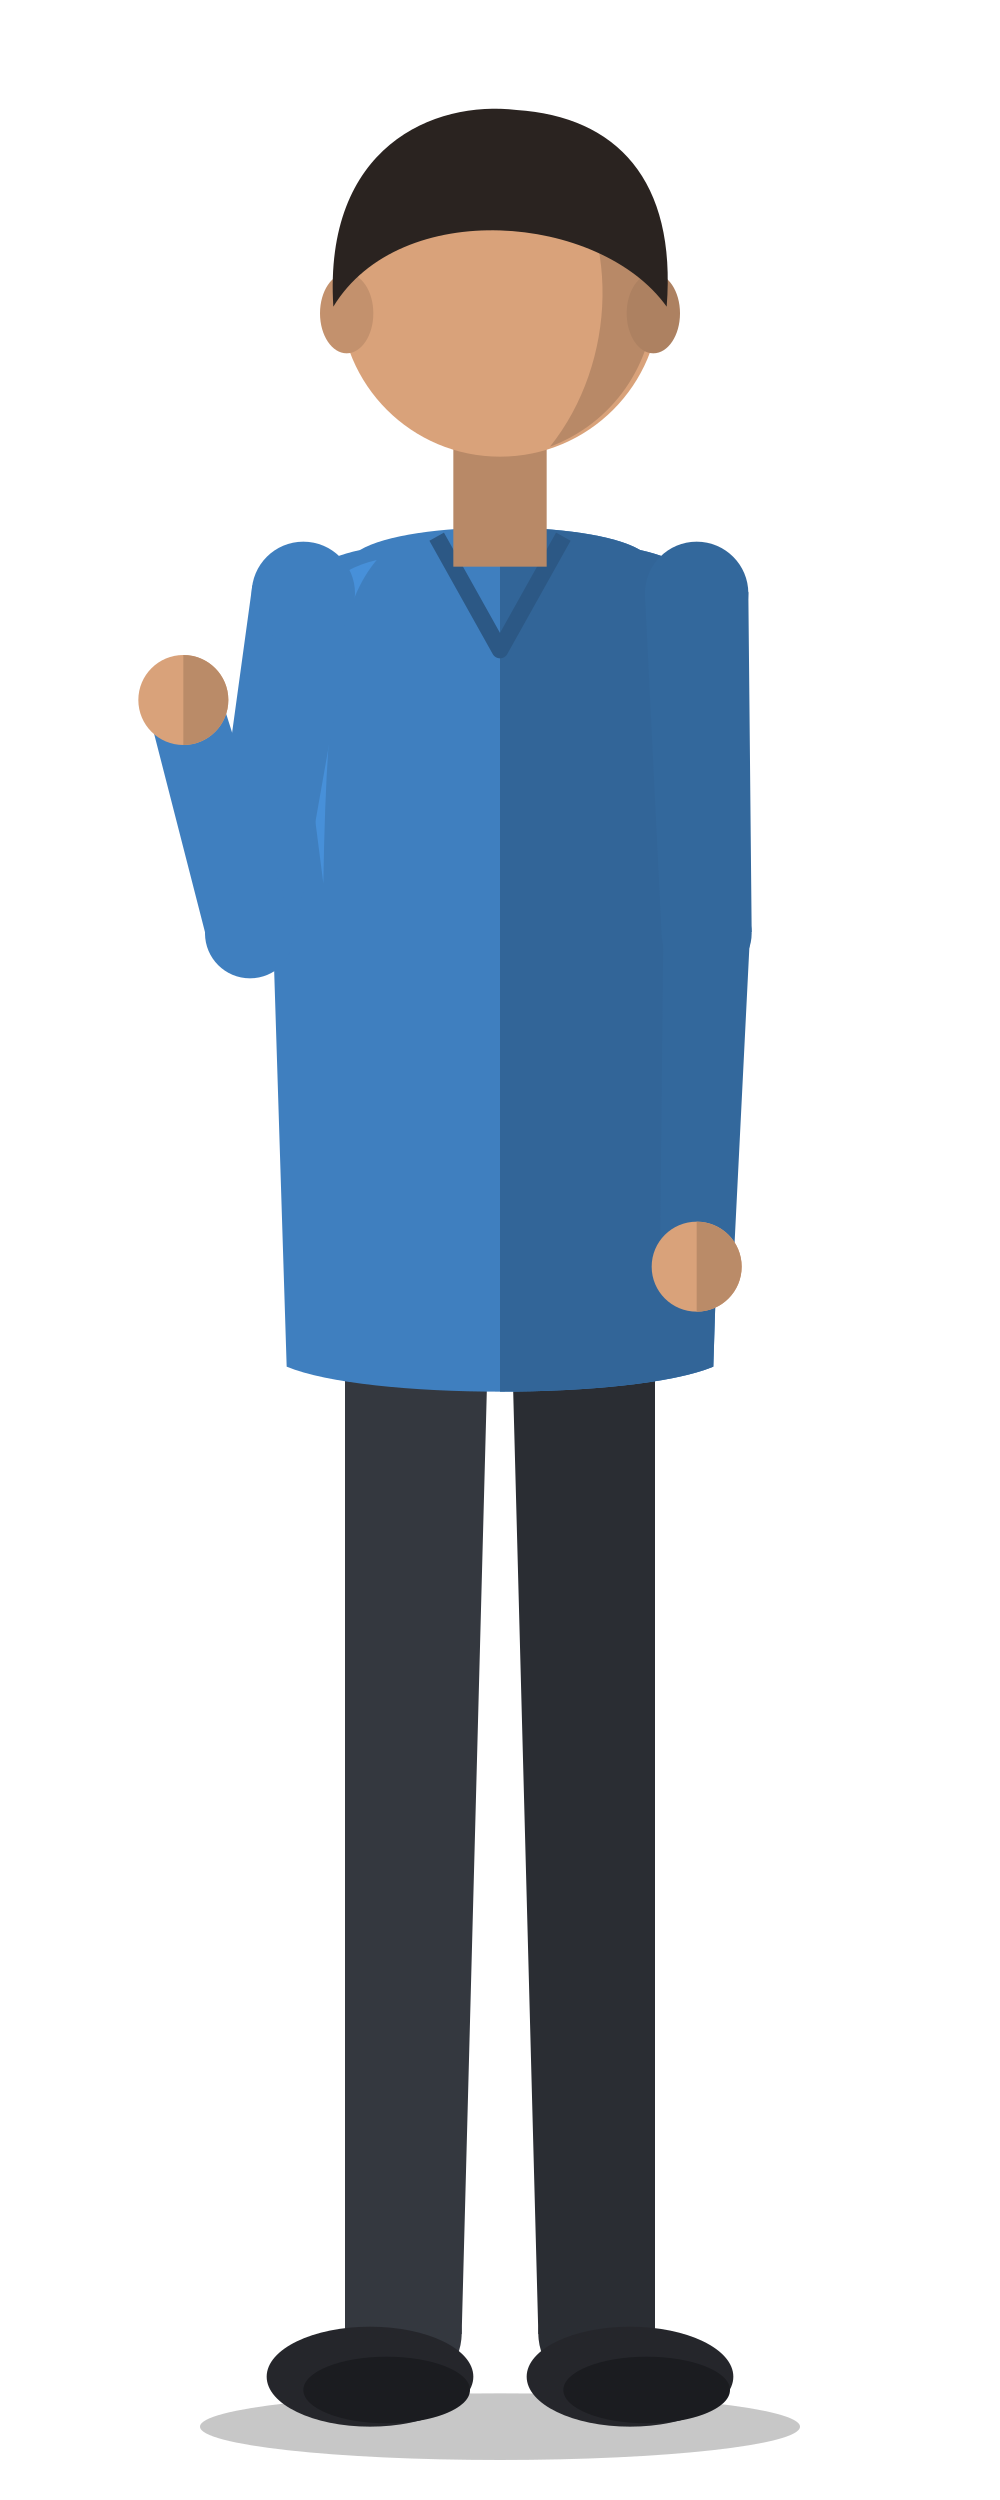
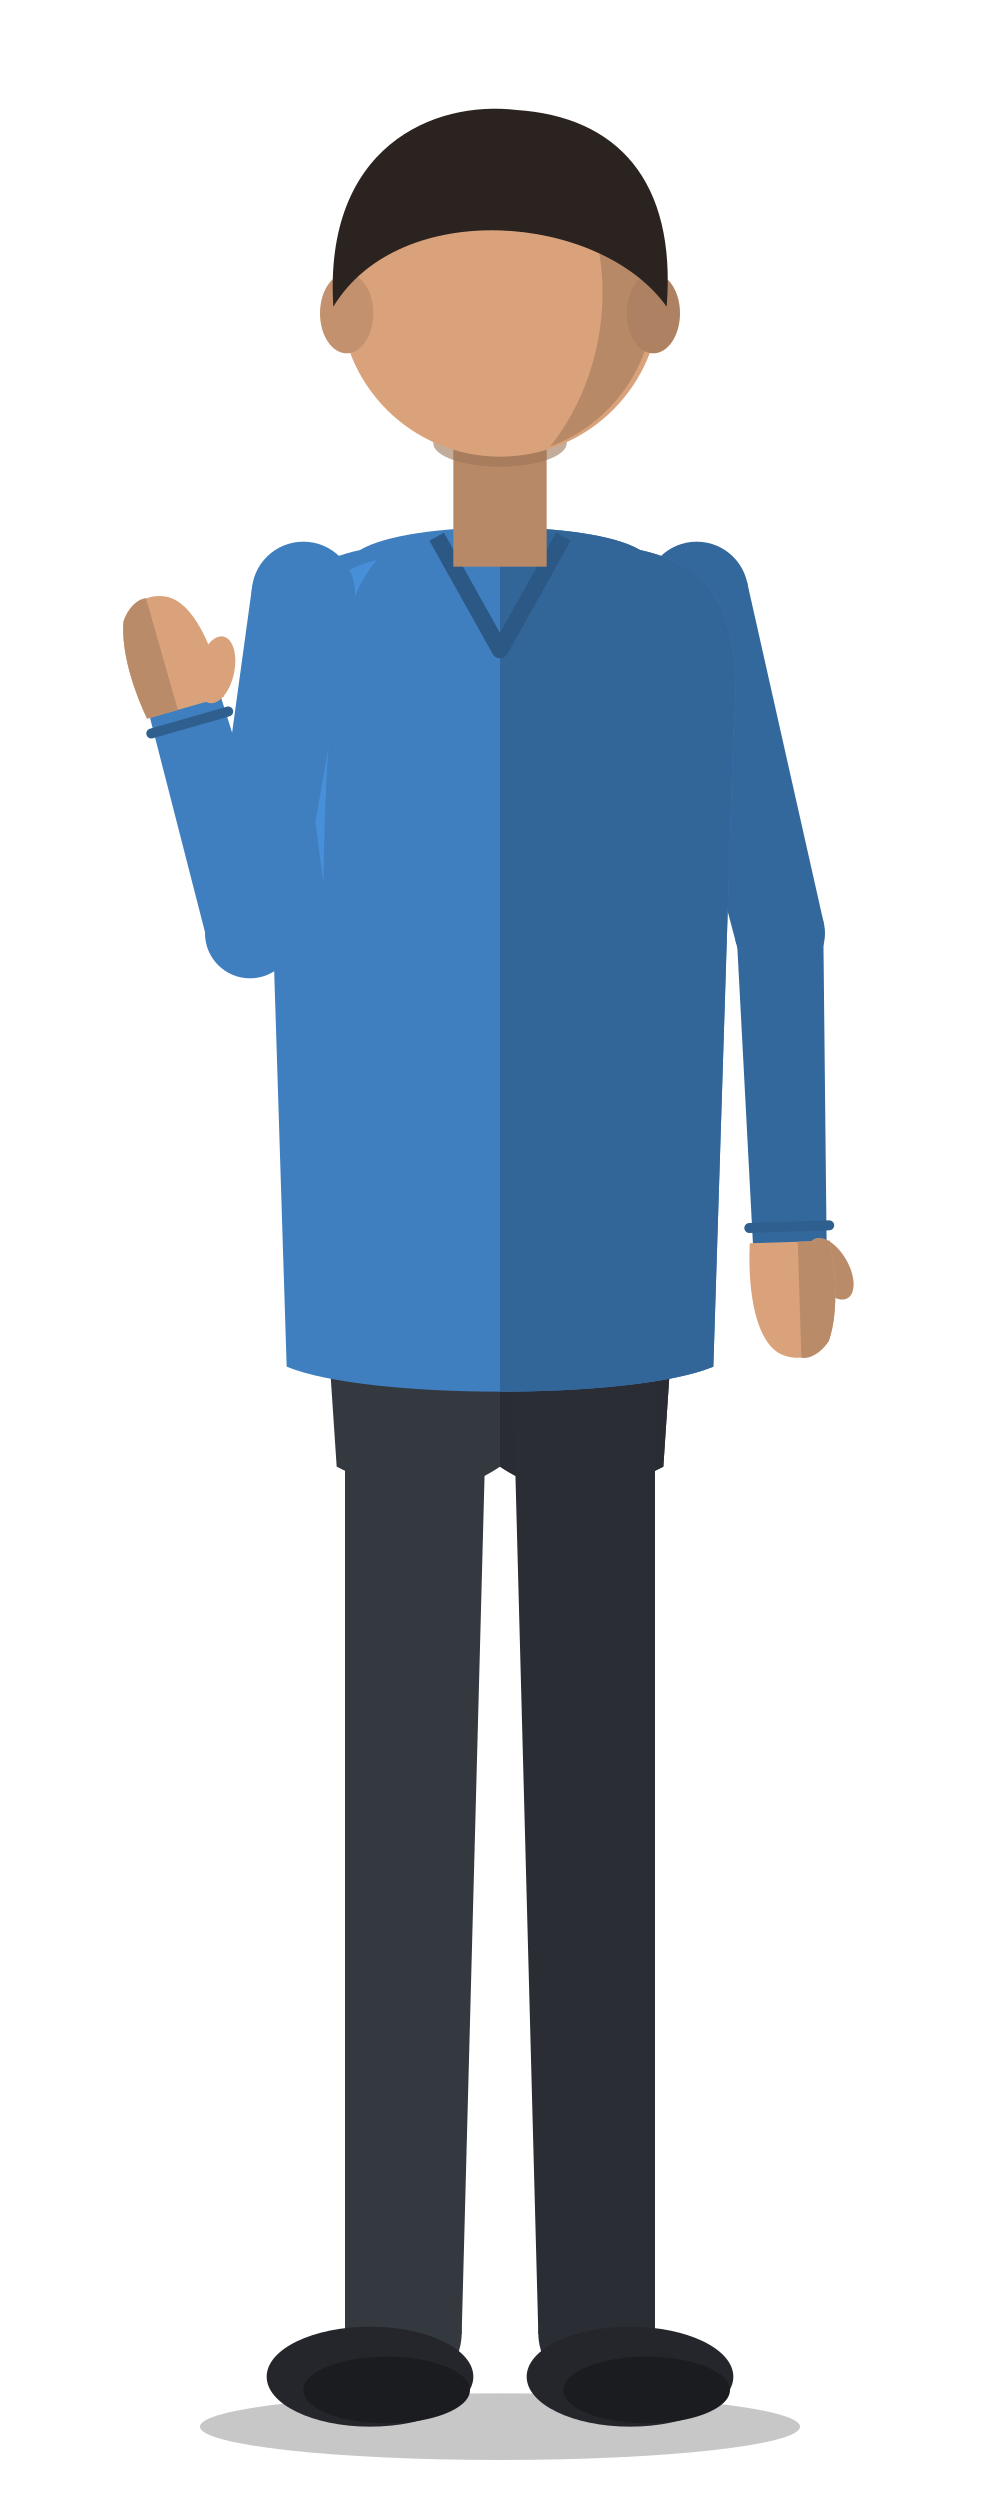
<svg xmlns="http://www.w3.org/2000/svg" viewBox="0 0 600 1500" width="600" height="1500">
  <defs>
    <clipPath id="x1">
+       <path d="M196,790 L404,790 L398,880 C360,900 330,900 300,880 C270,900 240,900 202,880 Z" />
+     </clipPath>
+     <clipPath id="x2">
      <path d="M216,330 C246,312 354,312 384,330 C430,340 446,370 440,440 L428,820 C380,840 220,840 172,820 L160,440 C154,370 170,340 216,330 Z" />
    </clipPath>
  </defs>
  <ellipse cx="300" cy="1456" rx="180" ry="20" fill="#000" opacity="0.22" />
  <g transform="translate(300,0) scale(1.000,1) translate(-300,0)">
+     <path d="M387.9,363.4 L441.8,566.4 L494.2,553.6 L448.1,348.6 Z" fill="#33689c" />
+     <circle cx="418" cy="356" r="31.0" fill="#33689c" />
+     <circle cx="468" cy="560" r="27.0" fill="#33689c" />
+     <path d="M442.0,560.8 L452.0,750.7 L496.0,749.3 L494.0,559.2 Z" fill="#33689c" />
+     <circle cx="468" cy="560" r="26.0" fill="#33689c" />
+     <circle cx="474" cy="750" r="22.0" fill="#33689c" />
+     <path d="M449.6,736.8 L497.5,735.2" stroke="#2f5f8f" stroke-width="6" stroke-linecap="round" />
+     <g transform="translate(474.0,750.0) rotate(-1.8) scale(1.2)">
+       <ellipse cx="20" cy="10" rx="9" ry="17" fill="#ba8b68" transform="rotate(-28 20 10)" />
+       <path d="M-20,-4 C-22,22 -18,46 -6,52 C2,56 12,54 18,46 C24,30 22,8 20,-4 Z" fill="#d9a27a" />
+       <path d="M4,-4 L20,-4 C22,8 24,30 18,46 C14,52 8,55 4,54 Z" fill="#ba8b68" />
+     </g>
+     <path d="M196,790 L404,790 L398,880 C360,900 330,900 300,880 C270,900 240,900 202,880 Z" fill="#34383f" />
+     <rect x="300" y="0" width="600" height="1500" fill="#292c32" clip-path="url(#x1)" />
    <g transform="translate(250,800) scale(1,1) translate(-250,-800)">
      <path d="M207.0,799.4 L207.0,1399.5 L277.0,1400.5 L293.0,800.6 Z" fill="#34383f" />
      <circle cx="250" cy="800" r="43.0" fill="#34383f" />
      <circle cx="242" cy="1400" r="35.0" fill="#34383f" />
      <ellipse cx="222" cy="1426" rx="62" ry="30" fill="#25262b" />
      <ellipse cx="232" cy="1434" rx="50" ry="20" fill="#1b1c20" />
    </g>
    <g transform="translate(350,800) scale(1,1) translate(-350,-800)">
      <path d="M307.0,800.6 L323.0,1400.5 L393.0,1399.5 L393.0,799.4 Z" fill="#2a2d33" />
      <circle cx="350" cy="800" r="43.0" fill="#2a2d33" />
      <circle cx="358" cy="1400" r="35.0" fill="#2a2d33" />
      <ellipse cx="378" cy="1426" rx="62" ry="30" fill="#25262b" />
      <ellipse cx="388" cy="1434" rx="50" ry="20" fill="#1b1c20" />
    </g>
    <path d="M216,330 C246,312 354,312 384,330 C430,340 446,370 440,440 L428,820 C380,840 220,840 172,820 L160,440 C154,370 170,340 216,330 Z" fill="#3f7fbf" />
-     <rect x="300" y="0" width="600" height="1500" fill="#326598" clip-path="url(#x1)" />
-     <path d="M176,390 C182,360 200,342 226,336 C206,360 196,400 194,530 Z" fill="#4790d9" clip-path="url(#x1)" />
+     <rect x="300" y="0" width="600" height="1500" fill="#326598" clip-path="url(#x2)" />
+     <path d="M176,390 C182,360 200,342 226,336 C206,360 196,400 194,530 Z" fill="#4790d9" clip-path="url(#x2)" />
    <path d="M262,322 L300,390 L338,322" fill="none" stroke="#2c5885" stroke-width="10" stroke-linejoin="round" />
  </g>
+   <g transform="rotate(0 300 238)" />
  <rect x="272" y="240" width="56" height="100" fill="#b88967" />
+   <ellipse cx="300" cy="266" rx="40" ry="14" fill="#9c7457" opacity="0.6" />
  <g transform="rotate(0 300 238)">
    <circle cx="300" cy="178" r="96" fill="#d9a27a" />
    <path d="M330,88 A96,96 0 0 1 330,268 C370,218 374,138 330,88 Z" fill="#b88967" />
    <ellipse cx="208" cy="188" rx="16" ry="24" fill="#c3916d" />
    <ellipse cx="392" cy="188" rx="16" ry="24" fill="#ad8161" />
    <path d="M200,184 C194,88 260,60 310,66 C370,70 406,108 400,184 C360,128 240,118 200,184 Z" fill="#2a2320" />
  </g>
  <g transform="translate(300,0) scale(1.000,1) translate(-300,0)">
    <path d="M151.4,351.2 L123.3,555.8 L176.7,564.2 L212.6,360.8 Z" fill="#3f7fbf" />
    <circle cx="182" cy="356" r="31.0" fill="#3f7fbf" />
    <circle cx="150" cy="560" r="27.0" fill="#3f7fbf" />
    <path d="M175.0,552.9 L131.2,414.0 L88.8,426.0 L125.0,567.1 Z" fill="#3f7fbf" />
    <circle cx="150" cy="560" r="26.0" fill="#3f7fbf" />
    <circle cx="110" cy="420" r="22.0" fill="#3f7fbf" />
-     <circle cx="110" cy="420" r="27" fill="#d9a27a" />
-     <path d="M110,393 A27,27 0 0 1 110,447 Z" fill="#ba8b68" />
-     <path d="M387.0,356.9 L397.0,560.8 L451.0,559.2 L449.0,355.1 Z" fill="#33689c" />
-     <circle cx="418" cy="356" r="31.0" fill="#33689c" />
-     <circle cx="424" cy="560" r="27.0" fill="#33689c" />
-     <path d="M398.0,559.2 L396.0,759.3 L440.0,760.7 L450.0,560.8 Z" fill="#33689c" />
-     <circle cx="424" cy="560" r="26.0" fill="#33689c" />
-     <circle cx="418" cy="760" r="22.0" fill="#33689c" />
-     <circle cx="418" cy="760" r="27" fill="#d9a27a" />
-     <path d="M418,733 A27,27 0 0 1 418,787 Z" fill="#ba8b68" />
+     <path d="M136.9,426.9 L90.8,440.1" stroke="#2f5f8f" stroke-width="6" stroke-linecap="round" />
+     <g transform="translate(110.0,420.0) rotate(164.1) scale(1.2)">
+       <ellipse cx="-20" cy="10" rx="9" ry="17" fill="#d9a27a" transform="rotate(28 -20 10)" />
+       <path d="M-20,-4 C-22,22 -18,46 -6,52 C2,56 12,54 18,46 C24,30 22,8 20,-4 Z" fill="#d9a27a" />
+       <path d="M4,-4 L20,-4 C22,8 24,30 18,46 C14,52 8,55 4,54 Z" fill="#ba8b68" />
+     </g>
  </g>
</svg>
